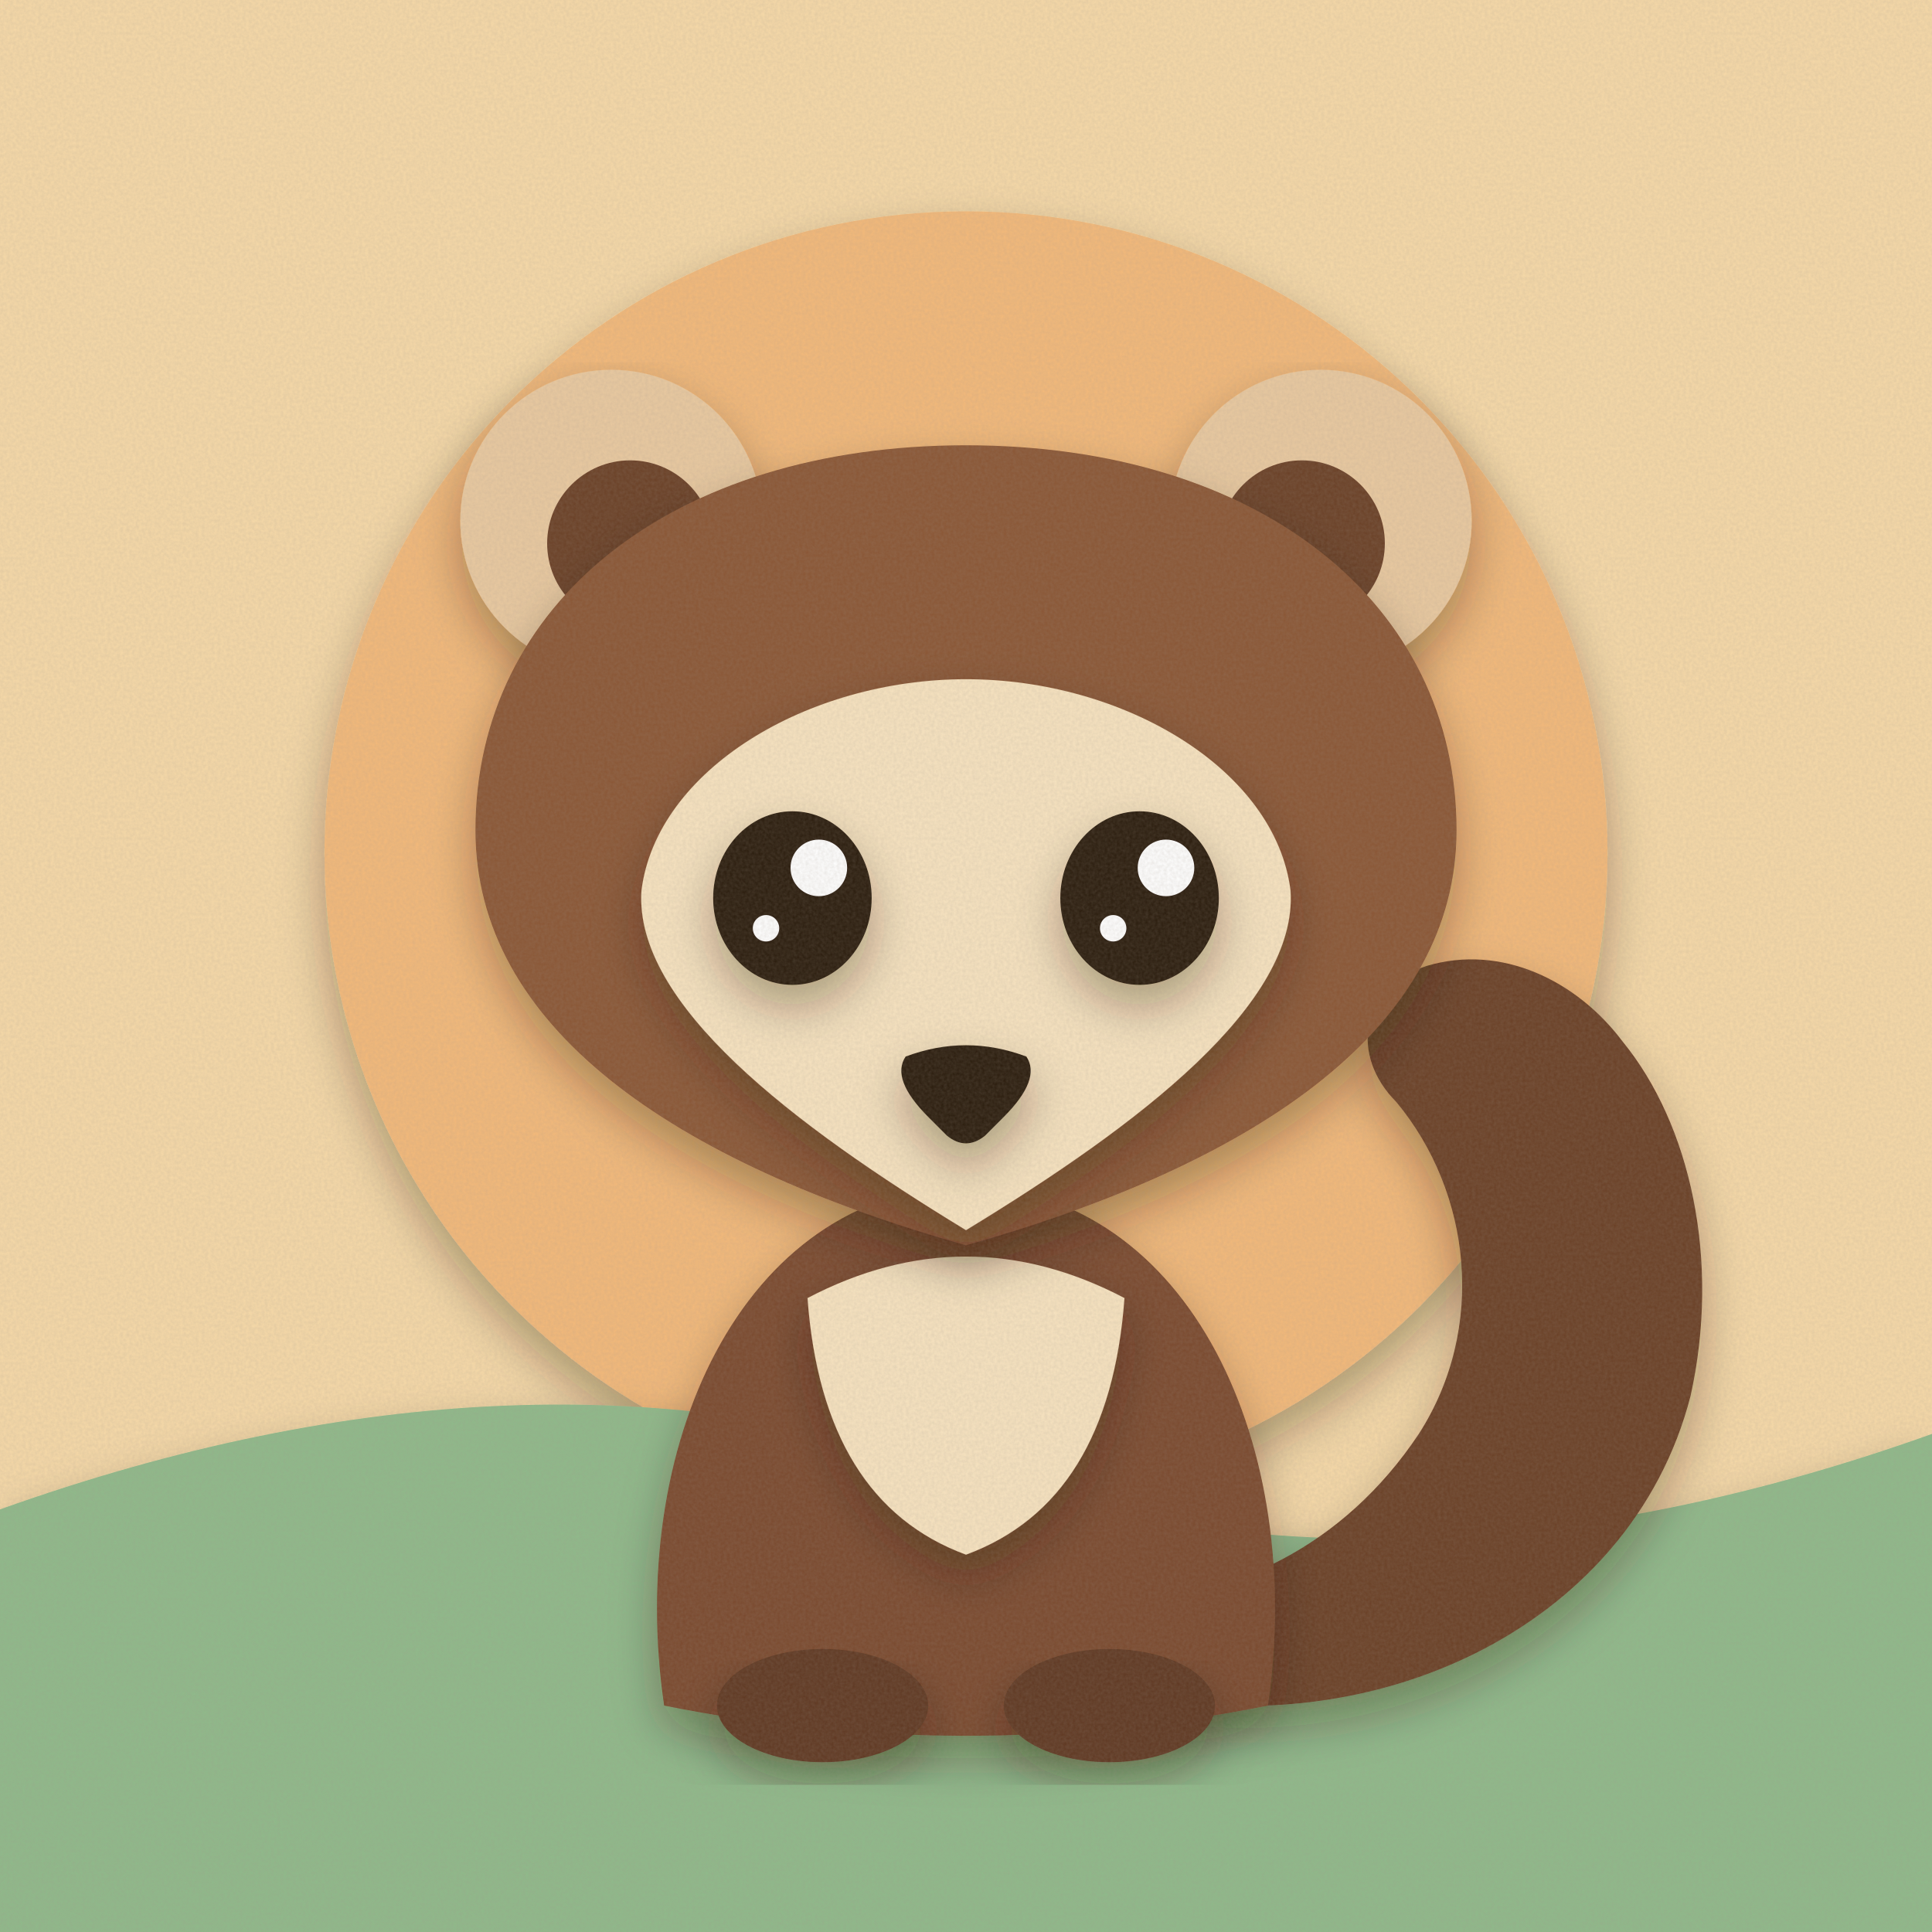
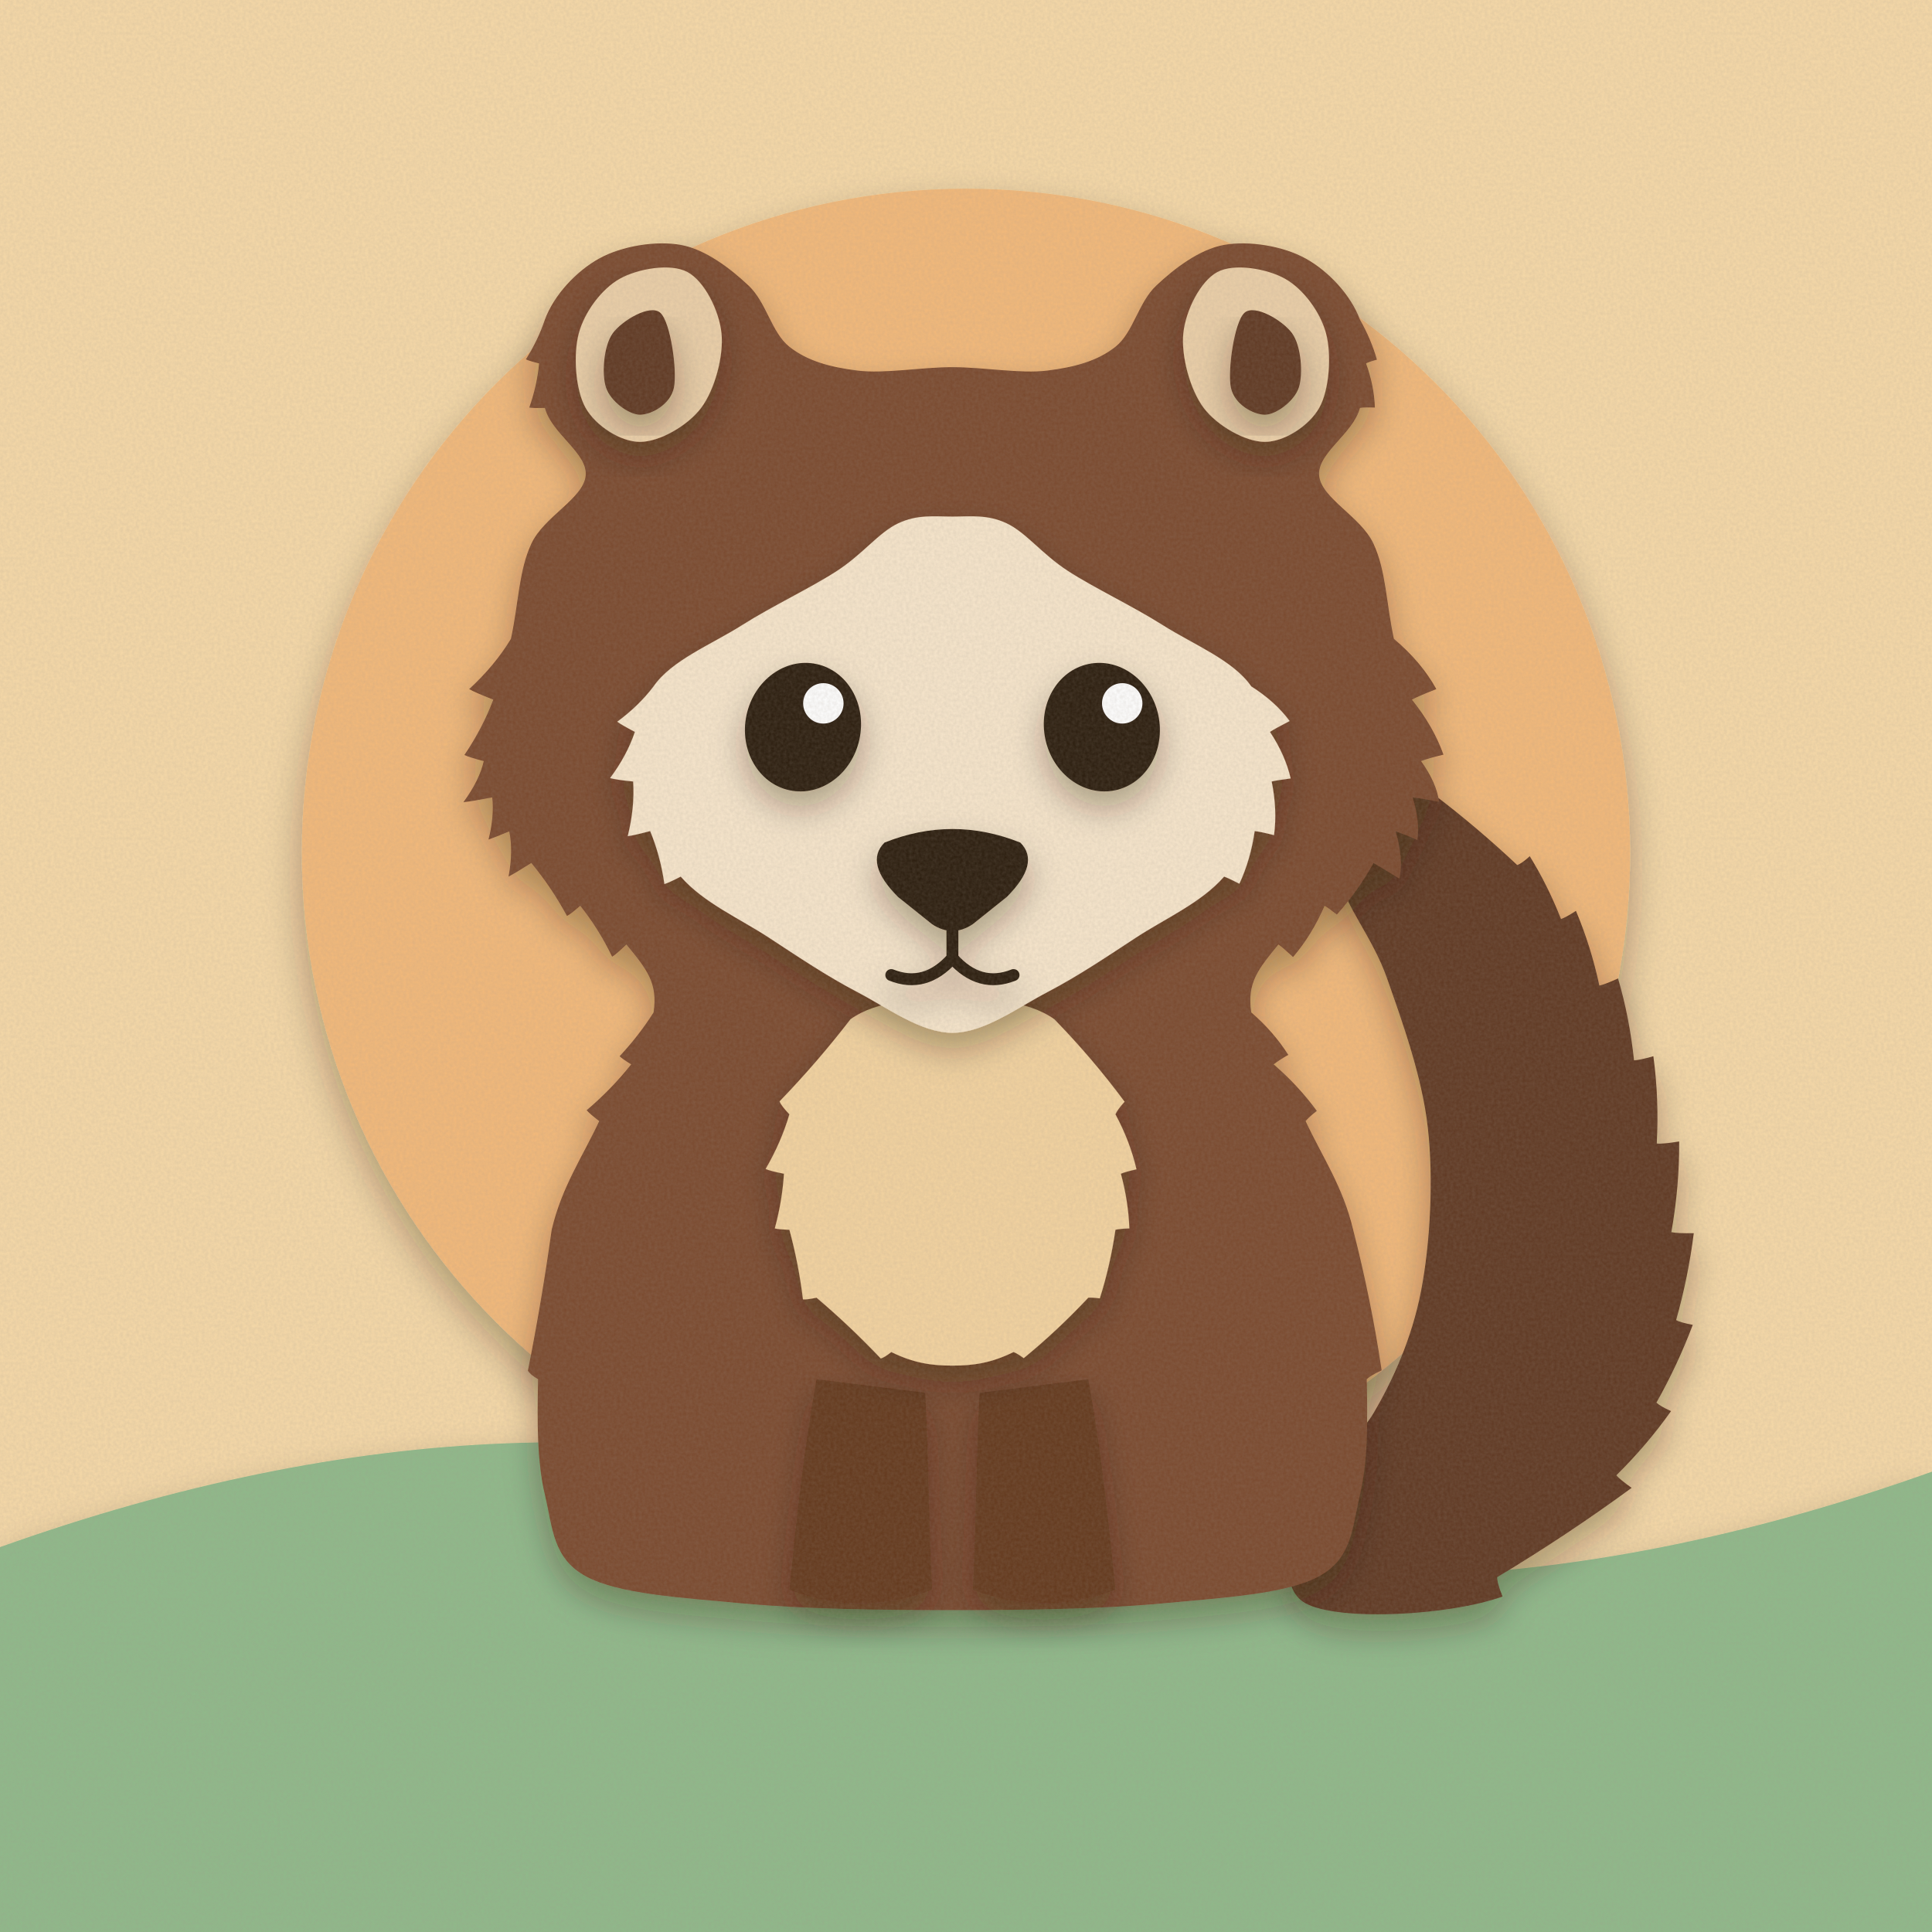
<svg xmlns="http://www.w3.org/2000/svg" viewBox="0 0 512 512">
  <defs>
-     <filter id="sh" x="-10%" y="-10%" width="130%" height="130%">
-       <feDropShadow dx="0" dy="6" stdDeviation="6" flood-color="#2B1B10" flood-opacity=".35" />
+     <filter id="sh2" x="-10%" y="-10%" width="130%" height="130%">
+       <feDropShadow dx="0" dy="5" stdDeviation="5" flood-color="#2B1B10" flood-opacity=".35" />
    </filter>
-     <filter id="p4" x="0" y="0" width="100%" height="100%">
+     <filter id="p2" x="0" y="0" width="100%" height="100%">
      <feTurbulence type="fractalNoise" baseFrequency="1.2" numOctaves="2" seed="9" />
      <feColorMatrix type="matrix" values="0 0 0 0 0.35 0 0 0 0 0.3 0 0 0 0 0.25 0 0 0 0.22 0" />
    </filter>
  </defs>
  <rect width="512" height="512" fill="#F6D9A8" />
-   <g filter="url(#sh)">
-     <circle cx="256" cy="226" r="170" fill="#F3B97A" />
+   <g filter="url(#sh2)">
+     <circle cx="256" cy="226" r="176" fill="#F3B97A" />
  </g>
-   <g filter="url(#sh)">
-     <path d="M0 400Q140 350 256 390T512 380V512H0Z" fill="#8FB98A" />
+   <g filter="url(#sh2)">
+     <path d="M0 410Q140 360 256 400T512 390V512H0Z" fill="#8FB98A" />
  </g>
-   <g filter="url(#sh)">
-     <path d="M296 448C362 464 432 432 448 370C456 334 448 298 430 276C418 260 398 250 378 256C360 262 358 280 370 292C390 316 394 352 376 380C356 410 326 424 296 424Z" fill="#6B4028" />
+   <g transform="translate(256 262) scale(.9) translate(-260 -289)">
+     <g filter="url(#sh2)">
+       <path d="M360 470C369.7 475.3 402 473.7 418 468Q416.4 464.1 416.4 462.3Q436.9 450 456 436Q452.5 433.5 451.5 432.3Q460.6 423.3 467.6 413.4Q464.3 411.9 463.3 410.9Q469.6 399.7 474 388Q470.3 387.3 469.1 386.6Q472.7 373.8 474.3 361Q469.4 361.1 467.7 360.7Q470.1 347.1 470 334Q465.1 334.8 463.4 334.6Q464.1 321.4 462.4 308.9Q458.2 310.1 456.7 310.1Q455.4 297.6 452 286Q448 287.8 446.5 288.1Q444 276.5 439.6 266.1Q436.5 268.1 435.2 268.5Q431.3 258.6 426 250Q423.6 252.2 422.3 252.6Q410.6 241.6 398 232C389.7 229.7 380.7 232 376 236C371.3 240 368.7 247.7 370 256C371.3 264.3 379.7 273.7 384 286C388.3 298.3 394.3 314.7 396 330C397.7 345.3 396.7 364 394 378C391.3 392 385.7 404.3 380 414C374.3 423.7 363.3 426.7 360 436C356.7 445.3 350.3 464.7 360 470Z" fill="#5E3824" />
+     </g>
+     <g filter="url(#sh2)">
+       <path d="M256 106C265.3 106 276 108 284 107C292 106 298.7 104.2 304 100C309.3 95.8 310.7 87 316 82C321.3 77 328.7 71.3 336 70C343.3 68.7 353.3 70.3 360 74C366.7 77.7 373.3 84.7 376 92Q379.3 97.8 381 103.8Q378.7 104.4 377.8 104.9Q380.2 111.5 380.4 117.9Q377.3 117.8 376 118C374 125.7 363.3 131.3 364 138C364.7 144.7 376.3 150 380 158C383.7 166 383.7 175.3 386 186Q394.1 192.8 398.5 200.8Q393.4 202.8 391.3 203.9Q397.6 211.7 400.6 220.1Q396 221.2 394 222Q398.6 228.4 399.3 234Q393.9 232.9 391.5 232.7Q393.7 239.7 392.9 245.2Q388.5 243.3 386.5 242.7Q388.9 250.9 387.6 256.6Q382.3 253.3 380 252Q375.3 260.4 369.2 267.2Q366.8 265.3 365.6 264.6Q361.8 273.3 356.3 279.7Q353.4 277 352 276C346 283.3 342.7 287.3 344 296Q350.6 301.7 354.9 308.5Q351.8 310.3 350.6 311.3Q357.9 317.6 363.3 325Q360.9 326.9 360 328C365 338.7 371 347.3 374 360Q379.3 380.6 382.4 401.4Q379.3 402.8 378 404C378.3 417 378.3 428.3 376 438C373.7 447.7 373.7 456.7 364 462C354.3 467.3 336 468.3 318 470C300 471.7 276.7 472 256 472C235.3 472 212 471.7 194 470C176 468.3 157.7 467.3 148 462C138.3 456.7 138.3 447.7 136 438C133.7 428.3 133.7 417 134 404Q131.7 402.7 131 401.5Q135.1 380.8 138 360C141 347.3 147 338.7 152 328Q149.1 325.8 148.3 324.8Q155.7 318.5 161.4 311.3Q158.8 309.7 158 308.9Q163.7 302.8 168 296C169.3 287.3 166 283.3 160 276Q157 278.9 155.8 279.6Q151.8 271.3 146.4 264.6Q143.7 267 142.5 267.6Q137.9 259.1 132 252Q127.1 255.1 125.3 256Q126.7 248.4 125.5 242.7Q120.9 244.6 119.4 245.1Q121.1 238.3 120.5 232.7Q114.2 233.9 112 234.1Q116.7 227.7 118 222Q113.7 220.9 112.3 220.2Q117.7 212.2 120.8 203.9Q115.4 201.8 113.7 200.8Q121.3 193.8 126 186C128.3 175.3 128.3 166 132 158C135.7 150 147.3 144.7 148 138C148.7 131.3 138 125.7 136 118Q132.6 118.1 131.4 117.9Q133.7 111.3 134.3 104.9Q131.4 104.2 130.4 103.7Q134 98 136 92C138.7 84.7 145.3 77.7 152 74C158.7 70.3 168.7 68.7 176 70C183.3 71.3 190.7 77 196 82C201.3 87 202.7 95.8 208 100C213.3 104.2 220 106 228 107C236 108 246.7 106 256 106Z" fill="#7A4A2E" />
+     </g>
+     <g filter="url(#sh2)">
+       <path d="M216 404C212 426 210 446 208 466Q229 474 250 466C249 446 249 426 248 408Z" fill="#64391F" />
+       <path d="M296 404C300 426 302 446 304 466Q283 474 262 466C263 446 263 426 264 408Z" fill="#64391F" />
+     </g>
+     <g filter="url(#sh2)">
+       <path d="M256 292C266 292 278 292.3 286 298Q297.3 309.6 306.7 322.3Q304.6 324.6 304 326Q308.3 334 310.2 342.2Q307 342.9 305.6 343.5Q307.8 351.6 308.1 359.6Q305.2 359.7 304 360Q302.5 370.4 299.4 380.2Q297.1 379.9 296 380Q287 389.6 277 397.8Q275.1 396.4 274 396C267.3 399.3 262 400 256 400C250 400 244.7 399.3 238 396Q236 397.6 234.9 397.9Q225.9 388.4 216 380Q213.1 380.6 212 380.5Q210.7 369.9 208 360Q204.8 359.9 203.7 359.6Q205.9 351.5 206.4 343.5Q202.3 342.7 201 342.1Q205.6 334.2 208 326Q205.6 323.5 205.1 322.2Q216.3 310.6 226 298C234 292.3 246 292 256 292Z" fill="#F3D3A0" />
+     </g>
+     <g filter="url(#sh2)">
+       <path d="M334 78C339 75.3 348.7 77 354 80C359.3 83 364.3 89.7 366 96C367.7 102.3 367 112.7 364 118C361 123.3 353.7 128 348 128C342.3 128 334 123.3 330 118C326 112.7 323.3 102.7 324 96C324.7 89.3 329 80.7 334 78Z" fill="#EBCFA8" />
+       <path d="M188 96C188.7 102.7 186 112.7 182 118C178 123.3 169.7 128 164 128C158.3 128 151 123.3 148 118C145 112.7 144.3 102.3 146 96C147.7 89.7 152.7 83 158 80C163.3 77 173 75.3 178 78C183 80.7 187.3 89.3 188 96Z" fill="#EBCFA8" />
+     </g>
+     <g filter="url(#sh2)">
+       <path d="M342 90C345 87.3 353.3 92.3 356 96C358.7 99.7 359.3 108 358 112C356.7 116 351.3 120 348 120C344.7 120 339 117 338 112C337 107 339 92.7 342 90Z" fill="#5E3824" />
+       <path d="M174 112C173 117 167.3 120 164 120C160.7 120 155.3 116 154 112C152.7 108 153.3 99.7 156 96C158.7 92.3 167 87.3 170 90C173 92.7 175 107 174 112Z" fill="#5E3824" />
+     </g>
+     <g filter="url(#sh2)">
+       <path d="M256 150C261.3 150 266.3 149.3 272 152C277.7 154.7 282.3 161 290 166C297.7 171 309 176.3 318 182C327 187.7 338.7 192.3 344 200Q351.1 204.5 355.3 210.2Q351.2 212.3 349.5 213.4Q354 220.2 355.6 227.1Q351.7 227.6 350 228Q351.7 236.3 350.7 243.8Q346.8 242.8 345 242.6Q343.8 251 340.5 258.1Q337.4 256.5 336 256C329.3 263.7 318.7 268.3 310 274C301.3 279.7 293 285.3 284 290C275 294.7 265.3 302 256 302C246.7 302 237 294.7 228 290C219 285.3 210.7 279.7 202 274C193.3 268.3 182.7 263.7 176 256Q172.5 257.8 171.2 258.2Q170 249.8 167 242.6Q162.1 243.9 160.4 244.1Q162.5 235.6 162 228Q156.9 227.5 155.2 227Q160.2 220.3 162.5 213.4Q158.5 211.3 157.3 210.4Q163.7 205.7 168 200C173.3 192.3 185 187.7 194 182C203 176.3 214.3 171 222 166C229.7 161 234.3 154.7 240 152C245.7 149.3 250.7 150 256 150Z" fill="#F7E6CC" />
+     </g>
+     <g filter="url(#sh2)">
+       <ellipse cx="212" cy="212" rx="17" ry="19" transform="rotate(12 212 212)" fill="#2B1B10" />
+       <circle cx="218" cy="205" r="5.95" fill="#FFFFFF" />
+       <ellipse cx="300" cy="212" rx="17" ry="19" transform="rotate(-12 300 212)" fill="#2B1B10" />
+       <circle cx="306" cy="205" r="5.95" fill="#FFFFFF" />
+       <path d="M236 246Q256 238 276 246Q282 252 272 262L262 270Q256 274 250 270L240 262Q230 252 236 246Z" fill="#2B1B10" />
+       <path d="M256 272V280M256 280Q248 289 238 285M256 280Q264 289 274 285" fill="none" stroke="#2B1B10" stroke-width="3.5" stroke-linecap="round" />
+     </g>
  </g>
-   <g filter="url(#sh)">
-     <path d="M176 452C166 384 196 316 256 314C316 316 346 384 336 452Q256 468 176 452Z" fill="#7A4A2E" />
-   </g>
-   <g filter="url(#sh)">
-     <path d="M214 344Q256 322 298 344Q294 398 256 412Q218 398 214 344Z" fill="#F7E3C0" />
-   </g>
-   <g filter="url(#sh)">
-     <ellipse cx="218" cy="452" rx="28" ry="15" fill="#5E3722" />
-     <ellipse cx="294" cy="452" rx="28" ry="15" fill="#5E3722" />
-   </g>
-   <g filter="url(#sh)">
-     <circle cx="162" cy="138" r="40" fill="#E9C9A0" />
-     <circle cx="167" cy="144" r="22" fill="#6B4028" />
-     <circle cx="350" cy="138" r="40" fill="#E9C9A0" />
-     <circle cx="345" cy="144" r="22" fill="#6B4028" />
-   </g>
-   <g filter="url(#sh)">
-     <path d="M256 118C334 118 386 160 386 220C386 272 334 308 256 330C178 308 126 272 126 220C126 160 178 118 256 118Z" fill="#8A5634" />
-   </g>
-   <g filter="url(#sh)">
-     <path d="M256 180C298 180 338 204 342 236C344 266 302 298 256 326C210 298 168 266 170 236C174 204 214 180 256 180Z" fill="#F7E3C0" />
-   </g>
-   <g filter="url(#sh)">
-     <circle cx="162" cy="138" r="40" fill="none" />
-     <circle cx="350" cy="138" r="40" fill="none" />
-     <path d="M256 118C334 118 386 160 386 220C386 272 334 308 256 330C178 308 126 272 126 220C126 160 178 118 256 118Z" fill="none" />
-     <ellipse cx="210" cy="238" rx="21" ry="23" fill="#2B1B10" />
-     <circle cx="217" cy="230" r="7.5" fill="#FFFFFF" />
-     <circle cx="203" cy="246" r="3.5" fill="#FFFFFF" />
-     <ellipse cx="302" cy="238" rx="21" ry="23" fill="#2B1B10" />
-     <circle cx="309" cy="230" r="7.5" fill="#FFFFFF" />
-     <circle cx="295" cy="246" r="3.5" fill="#FFFFFF" />
-     <path d="M240 280Q256 274 272 280Q276 286 266 296L261 301Q256 305 251 301L246 296Q236 286 240 280Z" fill="#2B1B10" />
-   </g>
-   <rect width="512" height="512" filter="url(#p4)" />
+   <rect width="512" height="512" filter="url(#p2)" />
</svg>
